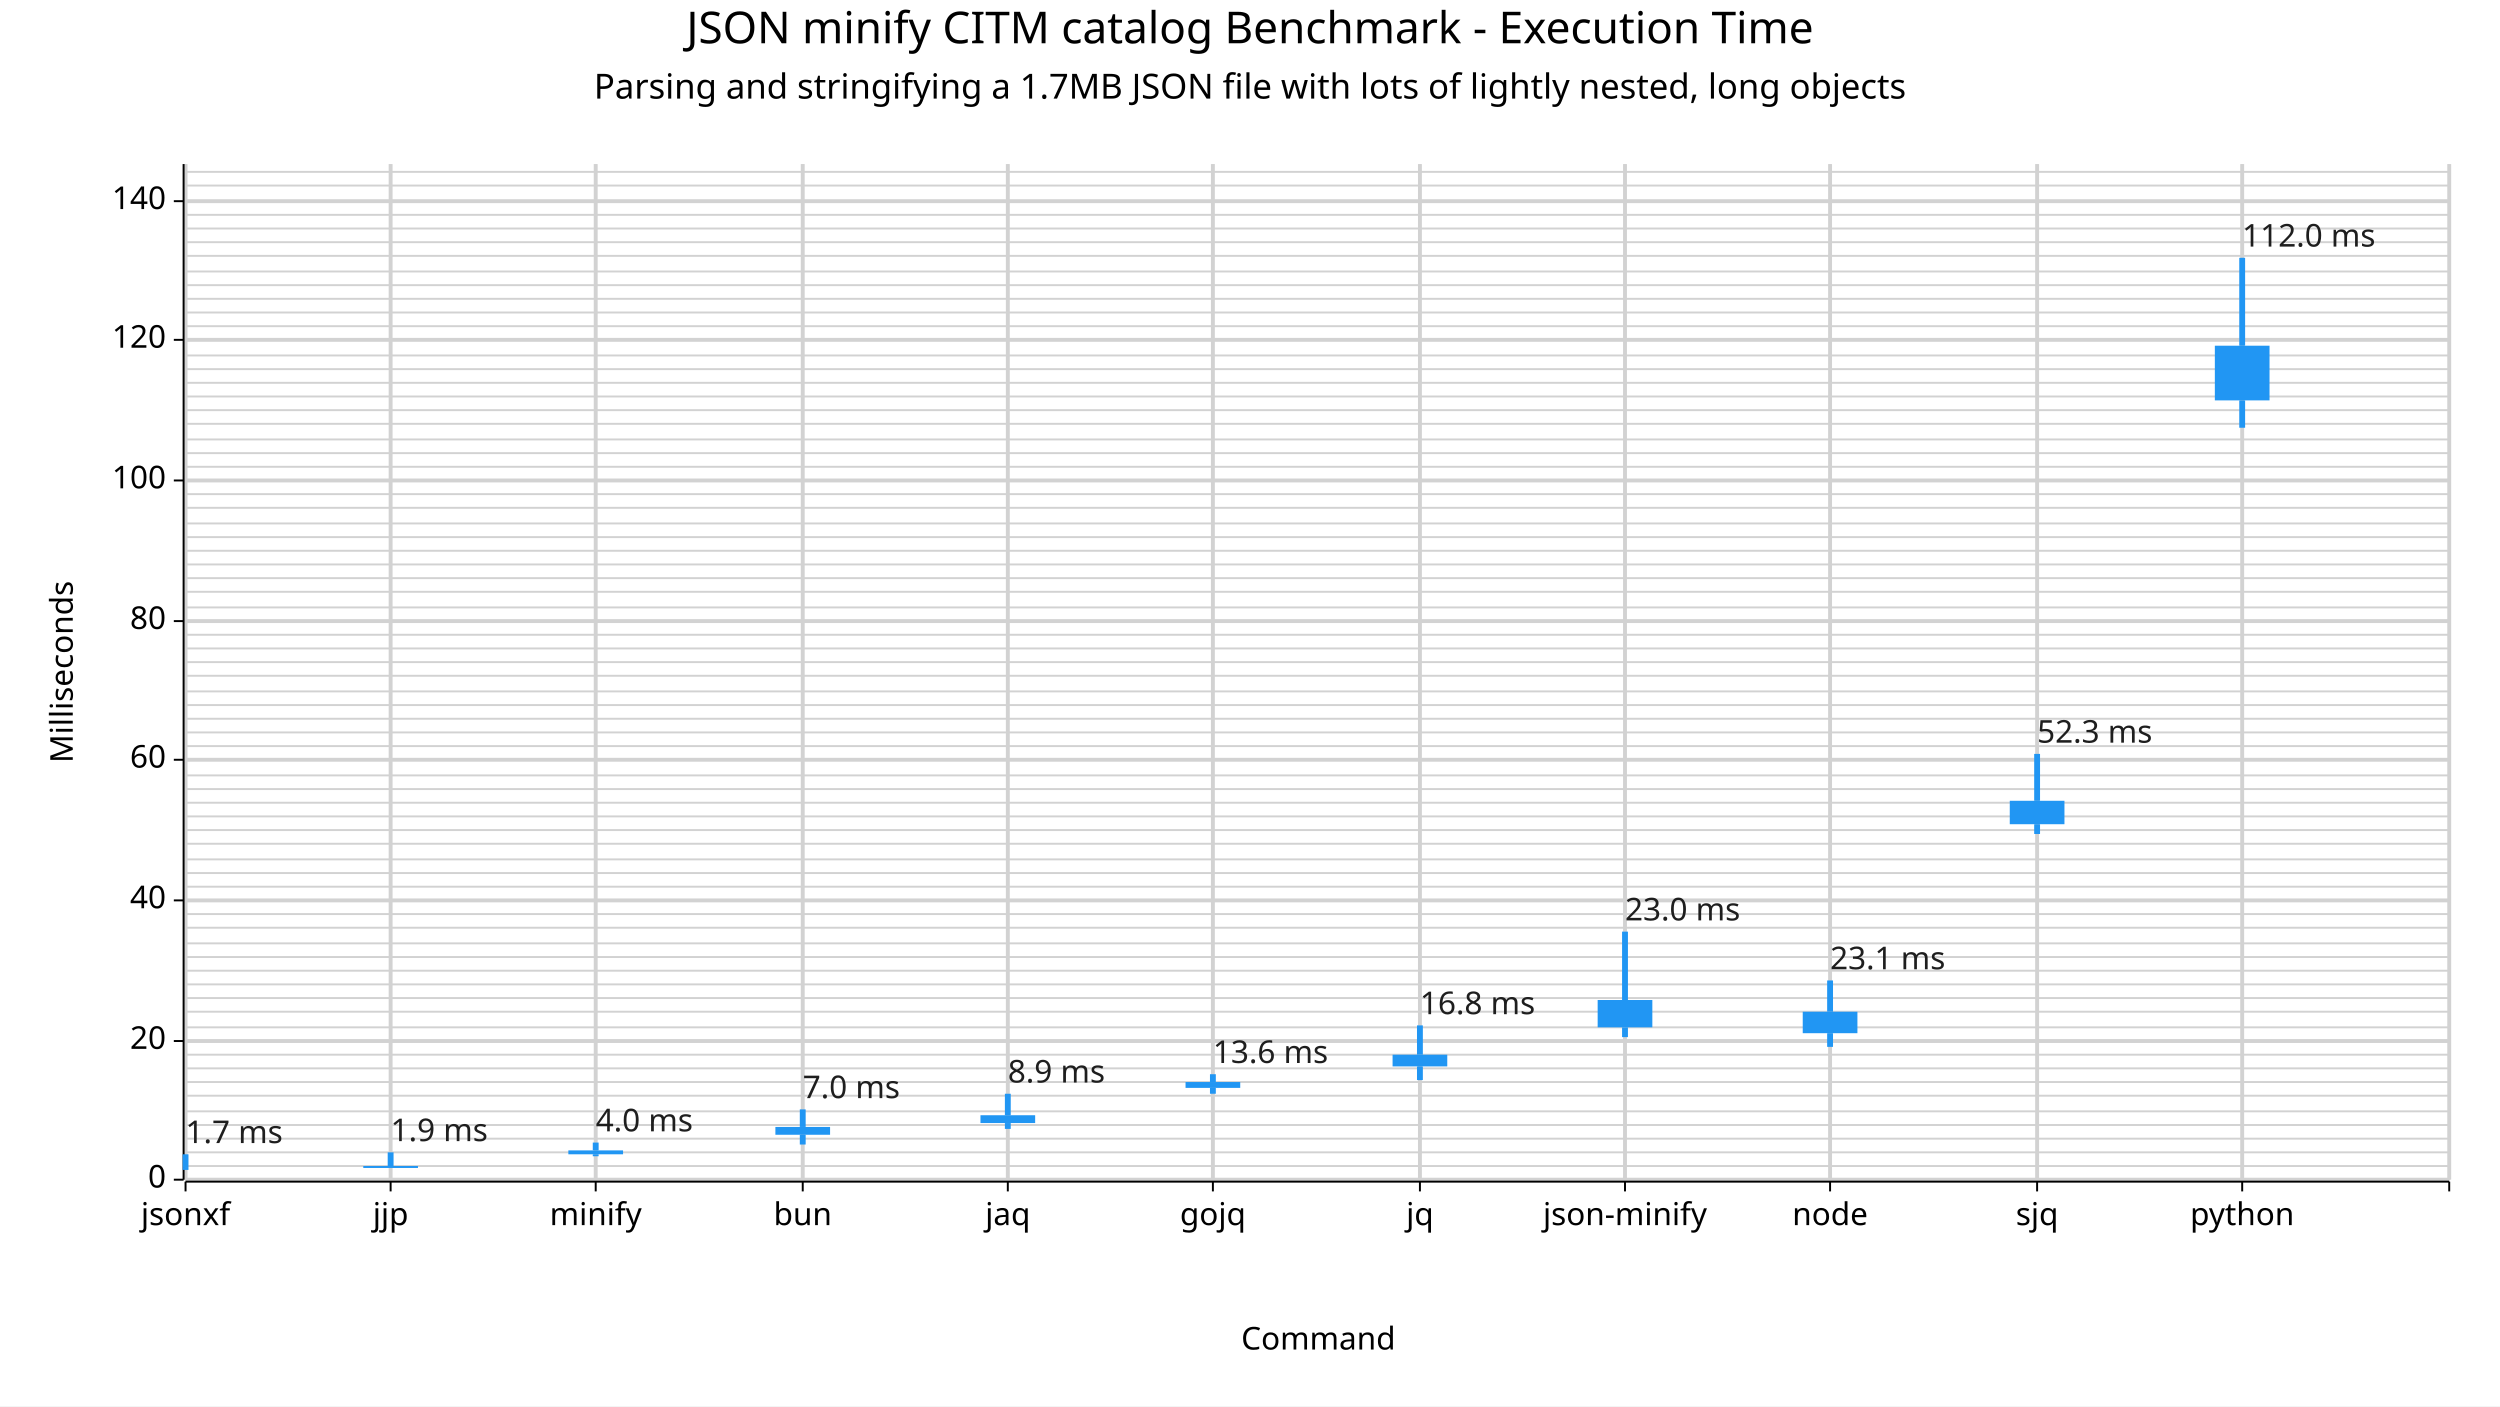
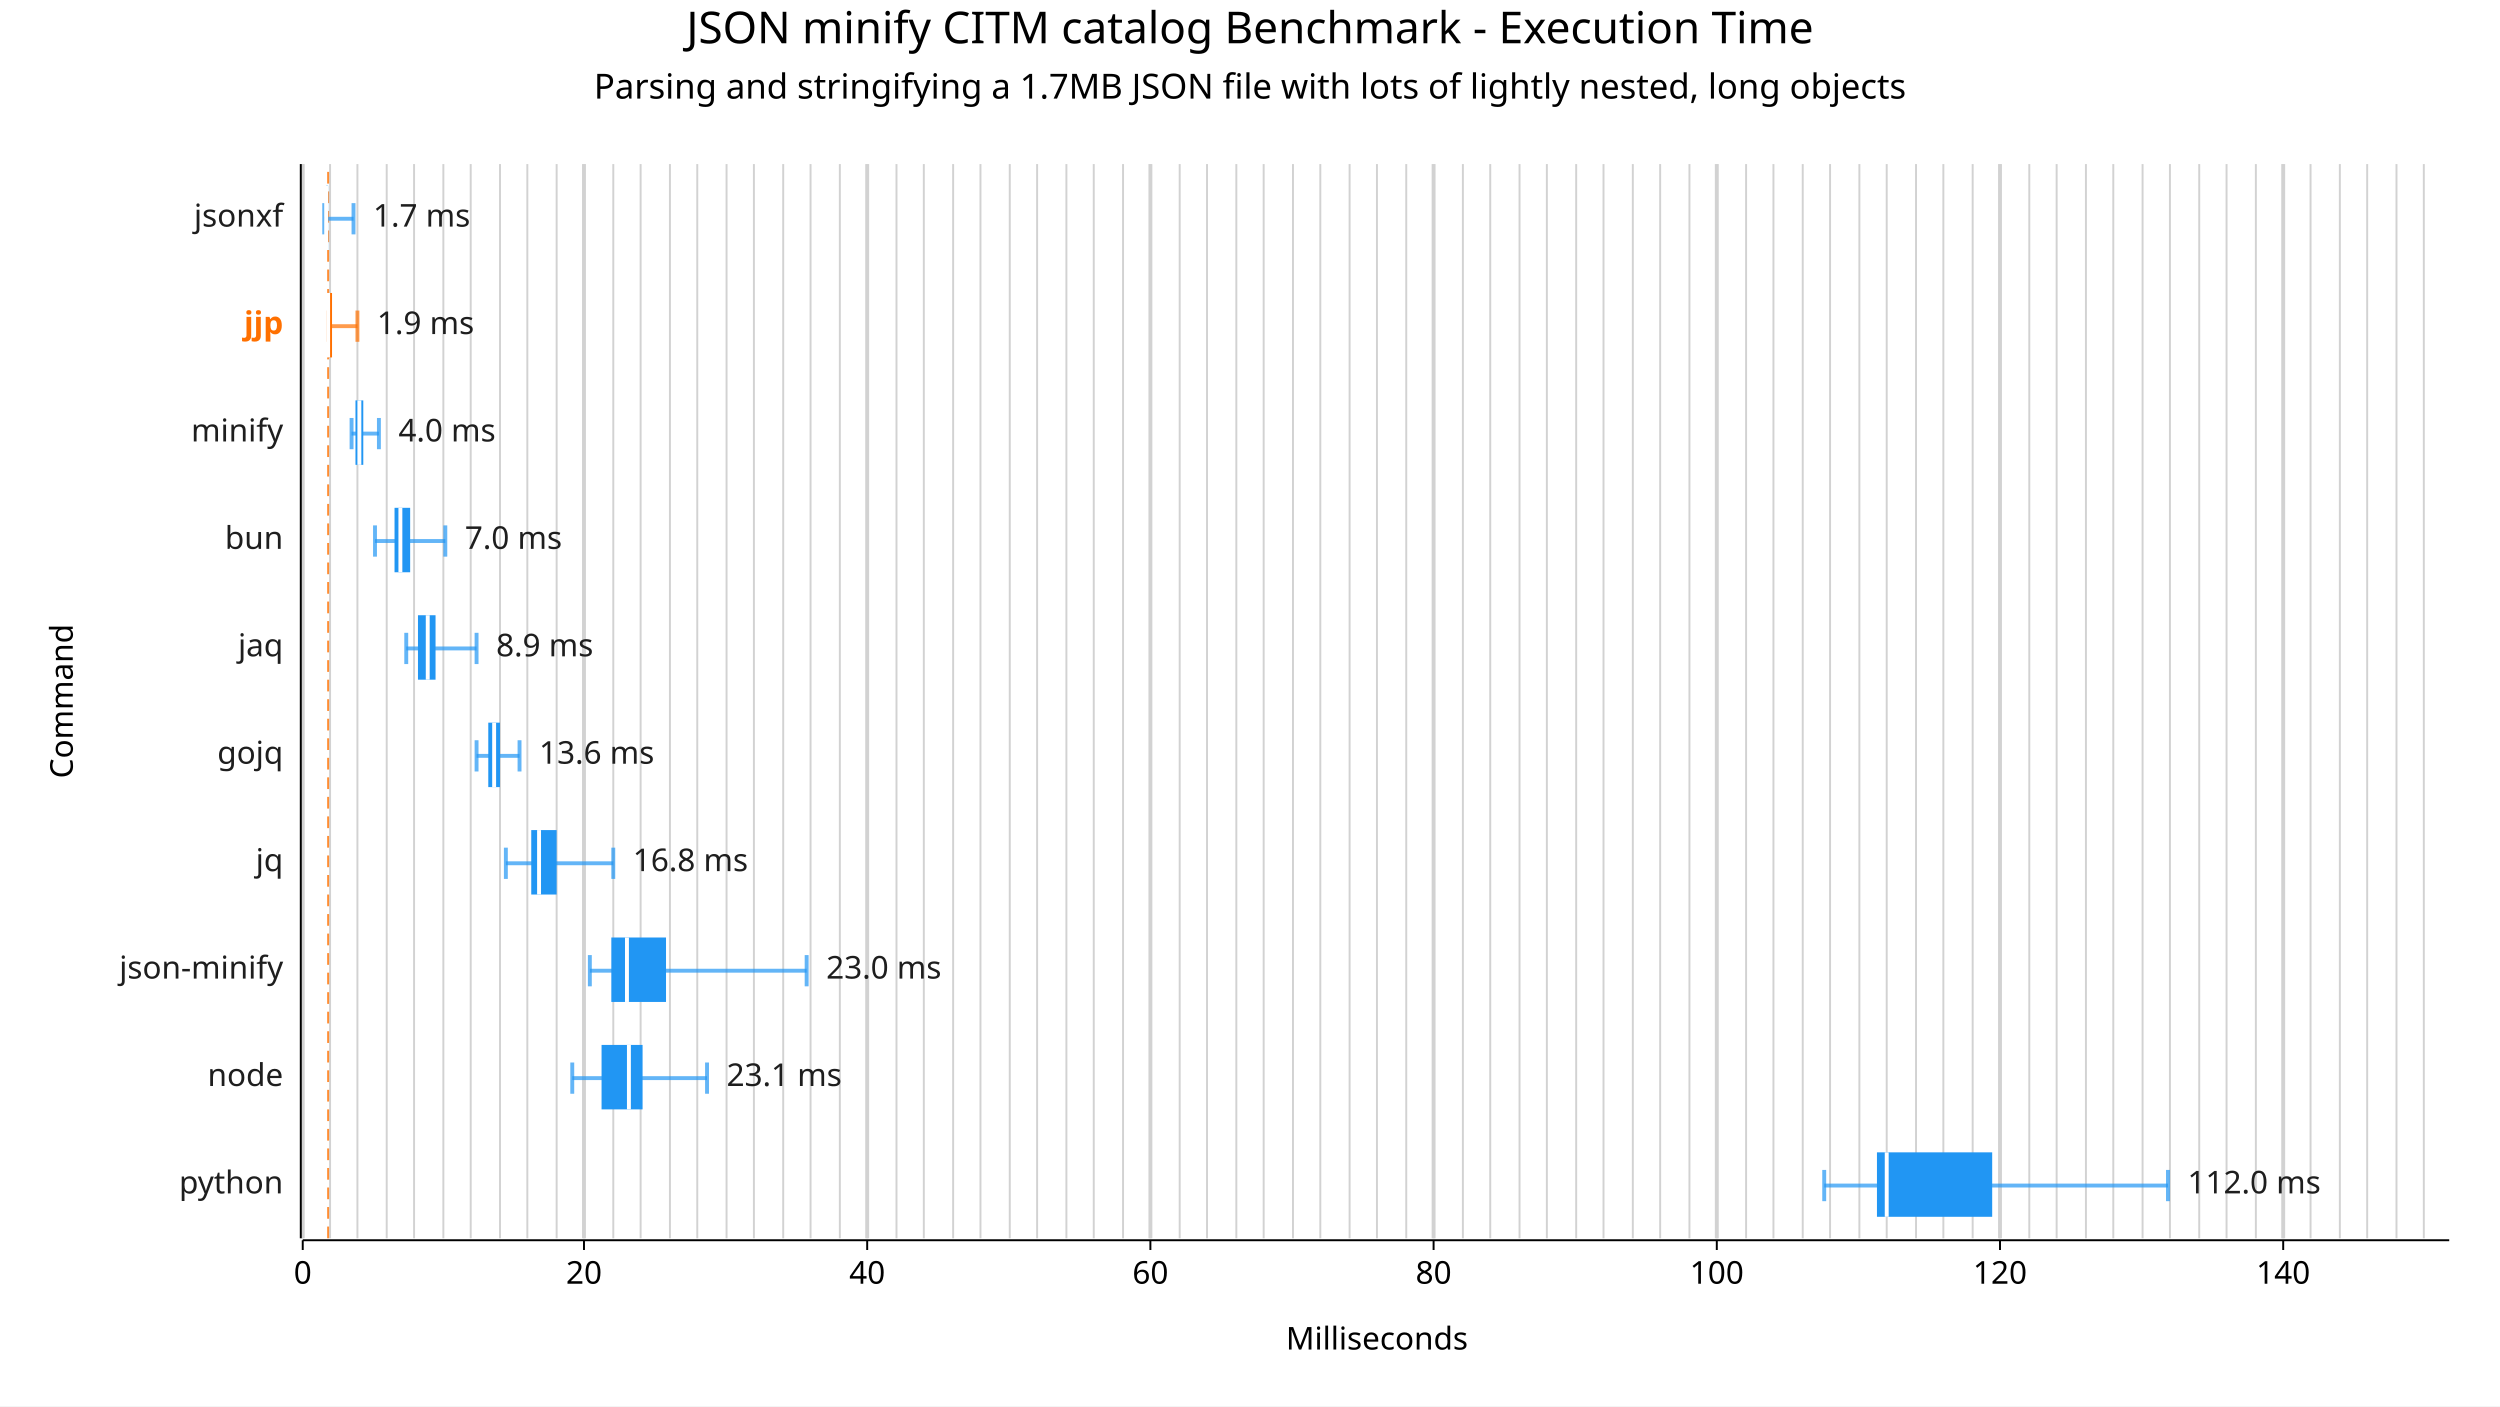
<svg xmlns="http://www.w3.org/2000/svg" width="1280" height="720" viewBox="0 0 1280 720">
  <rect x="0" y="0" width="1280" height="720" opacity="1" fill="#FFFFFF" stroke="none" />
  <text x="640" y="5" dy="0.76em" text-anchor="middle" font-family="sans-serif" font-size="22.581" opacity="1" fill="#000000">
JSON minify CITM catalog Benchmark - Execution Time
</text>
  <text x="640" y="37" dy="0.76em" text-anchor="middle" font-family="sans-serif" font-size="17.742" opacity="1" fill="#000000">
Parsing and stringifying a 1.7MB JSON file with lots of lightly nested, long objects
</text>
-   <line opacity="1" stroke="#D2D2D2" stroke-width="1" x1="95" y1="604" x2="95" y2="84" />
-   <line opacity="1" stroke="#D2D2D2" stroke-width="1" x1="200" y1="604" x2="200" y2="84" />
-   <line opacity="1" stroke="#D2D2D2" stroke-width="1" x1="305" y1="604" x2="305" y2="84" />
-   <line opacity="1" stroke="#D2D2D2" stroke-width="1" x1="411" y1="604" x2="411" y2="84" />
-   <line opacity="1" stroke="#D2D2D2" stroke-width="1" x1="516" y1="604" x2="516" y2="84" />
-   <line opacity="1" stroke="#D2D2D2" stroke-width="1" x1="621" y1="604" x2="621" y2="84" />
-   <line opacity="1" stroke="#D2D2D2" stroke-width="1" x1="727" y1="604" x2="727" y2="84" />
-   <line opacity="1" stroke="#D2D2D2" stroke-width="1" x1="832" y1="604" x2="832" y2="84" />
-   <line opacity="1" stroke="#D2D2D2" stroke-width="1" x1="937" y1="604" x2="937" y2="84" />
-   <line opacity="1" stroke="#D2D2D2" stroke-width="1" x1="1043" y1="604" x2="1043" y2="84" />
-   <line opacity="1" stroke="#D2D2D2" stroke-width="1" x1="1148" y1="604" x2="1148" y2="84" />
-   <line opacity="1" stroke="#D2D2D2" stroke-width="1" x1="1254" y1="604" x2="1254" y2="84" />
-   <line opacity="1" stroke="#D2D2D2" stroke-width="1" x1="95" y1="604" x2="1254" y2="604" />
-   <line opacity="1" stroke="#D2D2D2" stroke-width="1" x1="95" y1="597" x2="1254" y2="597" />
-   <line opacity="1" stroke="#D2D2D2" stroke-width="1" x1="95" y1="590" x2="1254" y2="590" />
-   <line opacity="1" stroke="#D2D2D2" stroke-width="1" x1="95" y1="583" x2="1254" y2="583" />
-   <line opacity="1" stroke="#D2D2D2" stroke-width="1" x1="95" y1="576" x2="1254" y2="576" />
-   <line opacity="1" stroke="#D2D2D2" stroke-width="1" x1="95" y1="569" x2="1254" y2="569" />
-   <line opacity="1" stroke="#D2D2D2" stroke-width="1" x1="95" y1="561" x2="1254" y2="561" />
-   <line opacity="1" stroke="#D2D2D2" stroke-width="1" x1="95" y1="554" x2="1254" y2="554" />
-   <line opacity="1" stroke="#D2D2D2" stroke-width="1" x1="95" y1="547" x2="1254" y2="547" />
-   <line opacity="1" stroke="#D2D2D2" stroke-width="1" x1="95" y1="540" x2="1254" y2="540" />
-   <line opacity="1" stroke="#D2D2D2" stroke-width="1" x1="95" y1="533" x2="1254" y2="533" />
-   <line opacity="1" stroke="#D2D2D2" stroke-width="1" x1="95" y1="526" x2="1254" y2="526" />
-   <line opacity="1" stroke="#D2D2D2" stroke-width="1" x1="95" y1="518" x2="1254" y2="518" />
-   <line opacity="1" stroke="#D2D2D2" stroke-width="1" x1="95" y1="511" x2="1254" y2="511" />
-   <line opacity="1" stroke="#D2D2D2" stroke-width="1" x1="95" y1="504" x2="1254" y2="504" />
-   <line opacity="1" stroke="#D2D2D2" stroke-width="1" x1="95" y1="497" x2="1254" y2="497" />
-   <line opacity="1" stroke="#D2D2D2" stroke-width="1" x1="95" y1="490" x2="1254" y2="490" />
-   <line opacity="1" stroke="#D2D2D2" stroke-width="1" x1="95" y1="483" x2="1254" y2="483" />
-   <line opacity="1" stroke="#D2D2D2" stroke-width="1" x1="95" y1="475" x2="1254" y2="475" />
-   <line opacity="1" stroke="#D2D2D2" stroke-width="1" x1="95" y1="468" x2="1254" y2="468" />
-   <line opacity="1" stroke="#D2D2D2" stroke-width="1" x1="95" y1="461" x2="1254" y2="461" />
-   <line opacity="1" stroke="#D2D2D2" stroke-width="1" x1="95" y1="454" x2="1254" y2="454" />
-   <line opacity="1" stroke="#D2D2D2" stroke-width="1" x1="95" y1="447" x2="1254" y2="447" />
-   <line opacity="1" stroke="#D2D2D2" stroke-width="1" x1="95" y1="440" x2="1254" y2="440" />
-   <line opacity="1" stroke="#D2D2D2" stroke-width="1" x1="95" y1="432" x2="1254" y2="432" />
-   <line opacity="1" stroke="#D2D2D2" stroke-width="1" x1="95" y1="425" x2="1254" y2="425" />
-   <line opacity="1" stroke="#D2D2D2" stroke-width="1" x1="95" y1="418" x2="1254" y2="418" />
-   <line opacity="1" stroke="#D2D2D2" stroke-width="1" x1="95" y1="411" x2="1254" y2="411" />
-   <line opacity="1" stroke="#D2D2D2" stroke-width="1" x1="95" y1="404" x2="1254" y2="404" />
-   <line opacity="1" stroke="#D2D2D2" stroke-width="1" x1="95" y1="397" x2="1254" y2="397" />
-   <line opacity="1" stroke="#D2D2D2" stroke-width="1" x1="95" y1="389" x2="1254" y2="389" />
-   <line opacity="1" stroke="#D2D2D2" stroke-width="1" x1="95" y1="382" x2="1254" y2="382" />
-   <line opacity="1" stroke="#D2D2D2" stroke-width="1" x1="95" y1="375" x2="1254" y2="375" />
-   <line opacity="1" stroke="#D2D2D2" stroke-width="1" x1="95" y1="368" x2="1254" y2="368" />
-   <line opacity="1" stroke="#D2D2D2" stroke-width="1" x1="95" y1="361" x2="1254" y2="361" />
-   <line opacity="1" stroke="#D2D2D2" stroke-width="1" x1="95" y1="354" x2="1254" y2="354" />
-   <line opacity="1" stroke="#D2D2D2" stroke-width="1" x1="95" y1="346" x2="1254" y2="346" />
-   <line opacity="1" stroke="#D2D2D2" stroke-width="1" x1="95" y1="339" x2="1254" y2="339" />
-   <line opacity="1" stroke="#D2D2D2" stroke-width="1" x1="95" y1="332" x2="1254" y2="332" />
-   <line opacity="1" stroke="#D2D2D2" stroke-width="1" x1="95" y1="325" x2="1254" y2="325" />
-   <line opacity="1" stroke="#D2D2D2" stroke-width="1" x1="95" y1="318" x2="1254" y2="318" />
-   <line opacity="1" stroke="#D2D2D2" stroke-width="1" x1="95" y1="311" x2="1254" y2="311" />
-   <line opacity="1" stroke="#D2D2D2" stroke-width="1" x1="95" y1="303" x2="1254" y2="303" />
-   <line opacity="1" stroke="#D2D2D2" stroke-width="1" x1="95" y1="296" x2="1254" y2="296" />
-   <line opacity="1" stroke="#D2D2D2" stroke-width="1" x1="95" y1="289" x2="1254" y2="289" />
-   <line opacity="1" stroke="#D2D2D2" stroke-width="1" x1="95" y1="282" x2="1254" y2="282" />
-   <line opacity="1" stroke="#D2D2D2" stroke-width="1" x1="95" y1="275" x2="1254" y2="275" />
-   <line opacity="1" stroke="#D2D2D2" stroke-width="1" x1="95" y1="268" x2="1254" y2="268" />
-   <line opacity="1" stroke="#D2D2D2" stroke-width="1" x1="95" y1="260" x2="1254" y2="260" />
-   <line opacity="1" stroke="#D2D2D2" stroke-width="1" x1="95" y1="253" x2="1254" y2="253" />
-   <line opacity="1" stroke="#D2D2D2" stroke-width="1" x1="95" y1="246" x2="1254" y2="246" />
-   <line opacity="1" stroke="#D2D2D2" stroke-width="1" x1="95" y1="239" x2="1254" y2="239" />
-   <line opacity="1" stroke="#D2D2D2" stroke-width="1" x1="95" y1="232" x2="1254" y2="232" />
-   <line opacity="1" stroke="#D2D2D2" stroke-width="1" x1="95" y1="225" x2="1254" y2="225" />
-   <line opacity="1" stroke="#D2D2D2" stroke-width="1" x1="95" y1="217" x2="1254" y2="217" />
-   <line opacity="1" stroke="#D2D2D2" stroke-width="1" x1="95" y1="210" x2="1254" y2="210" />
-   <line opacity="1" stroke="#D2D2D2" stroke-width="1" x1="95" y1="203" x2="1254" y2="203" />
-   <line opacity="1" stroke="#D2D2D2" stroke-width="1" x1="95" y1="196" x2="1254" y2="196" />
-   <line opacity="1" stroke="#D2D2D2" stroke-width="1" x1="95" y1="189" x2="1254" y2="189" />
-   <line opacity="1" stroke="#D2D2D2" stroke-width="1" x1="95" y1="182" x2="1254" y2="182" />
-   <line opacity="1" stroke="#D2D2D2" stroke-width="1" x1="95" y1="174" x2="1254" y2="174" />
-   <line opacity="1" stroke="#D2D2D2" stroke-width="1" x1="95" y1="167" x2="1254" y2="167" />
-   <line opacity="1" stroke="#D2D2D2" stroke-width="1" x1="95" y1="160" x2="1254" y2="160" />
-   <line opacity="1" stroke="#D2D2D2" stroke-width="1" x1="95" y1="153" x2="1254" y2="153" />
-   <line opacity="1" stroke="#D2D2D2" stroke-width="1" x1="95" y1="146" x2="1254" y2="146" />
-   <line opacity="1" stroke="#D2D2D2" stroke-width="1" x1="95" y1="139" x2="1254" y2="139" />
-   <line opacity="1" stroke="#D2D2D2" stroke-width="1" x1="95" y1="131" x2="1254" y2="131" />
-   <line opacity="1" stroke="#D2D2D2" stroke-width="1" x1="95" y1="124" x2="1254" y2="124" />
-   <line opacity="1" stroke="#D2D2D2" stroke-width="1" x1="95" y1="117" x2="1254" y2="117" />
-   <line opacity="1" stroke="#D2D2D2" stroke-width="1" x1="95" y1="110" x2="1254" y2="110" />
-   <line opacity="1" stroke="#D2D2D2" stroke-width="1" x1="95" y1="103" x2="1254" y2="103" />
-   <line opacity="1" stroke="#D2D2D2" stroke-width="1" x1="95" y1="95" x2="1254" y2="95" />
-   <line opacity="1" stroke="#D2D2D2" stroke-width="1" x1="95" y1="88" x2="1254" y2="88" />
-   <text x="25" y="344" dy="0.76em" text-anchor="middle" font-family="sans-serif" font-size="16.129" opacity="1" fill="#000000" transform="rotate(270, 25, 344)">
+   <line opacity="1" stroke="#D2D2D2" stroke-width="1" x1="155" y1="634" x2="155" y2="84" />
+   <line opacity="1" stroke="#D2D2D2" stroke-width="1" x1="169" y1="634" x2="169" y2="84" />
+   <line opacity="1" stroke="#D2D2D2" stroke-width="1" x1="183" y1="634" x2="183" y2="84" />
+   <line opacity="1" stroke="#D2D2D2" stroke-width="1" x1="198" y1="634" x2="198" y2="84" />
+   <line opacity="1" stroke="#D2D2D2" stroke-width="1" x1="212" y1="634" x2="212" y2="84" />
+   <line opacity="1" stroke="#D2D2D2" stroke-width="1" x1="227" y1="634" x2="227" y2="84" />
+   <line opacity="1" stroke="#D2D2D2" stroke-width="1" x1="241" y1="634" x2="241" y2="84" />
+   <line opacity="1" stroke="#D2D2D2" stroke-width="1" x1="256" y1="634" x2="256" y2="84" />
+   <line opacity="1" stroke="#D2D2D2" stroke-width="1" x1="270" y1="634" x2="270" y2="84" />
+   <line opacity="1" stroke="#D2D2D2" stroke-width="1" x1="285" y1="634" x2="285" y2="84" />
+   <line opacity="1" stroke="#D2D2D2" stroke-width="1" x1="299" y1="634" x2="299" y2="84" />
+   <line opacity="1" stroke="#D2D2D2" stroke-width="1" x1="314" y1="634" x2="314" y2="84" />
+   <line opacity="1" stroke="#D2D2D2" stroke-width="1" x1="328" y1="634" x2="328" y2="84" />
+   <line opacity="1" stroke="#D2D2D2" stroke-width="1" x1="343" y1="634" x2="343" y2="84" />
+   <line opacity="1" stroke="#D2D2D2" stroke-width="1" x1="357" y1="634" x2="357" y2="84" />
+   <line opacity="1" stroke="#D2D2D2" stroke-width="1" x1="372" y1="634" x2="372" y2="84" />
+   <line opacity="1" stroke="#D2D2D2" stroke-width="1" x1="386" y1="634" x2="386" y2="84" />
+   <line opacity="1" stroke="#D2D2D2" stroke-width="1" x1="401" y1="634" x2="401" y2="84" />
+   <line opacity="1" stroke="#D2D2D2" stroke-width="1" x1="415" y1="634" x2="415" y2="84" />
+   <line opacity="1" stroke="#D2D2D2" stroke-width="1" x1="430" y1="634" x2="430" y2="84" />
+   <line opacity="1" stroke="#D2D2D2" stroke-width="1" x1="444" y1="634" x2="444" y2="84" />
+   <line opacity="1" stroke="#D2D2D2" stroke-width="1" x1="459" y1="634" x2="459" y2="84" />
+   <line opacity="1" stroke="#D2D2D2" stroke-width="1" x1="473" y1="634" x2="473" y2="84" />
+   <line opacity="1" stroke="#D2D2D2" stroke-width="1" x1="488" y1="634" x2="488" y2="84" />
+   <line opacity="1" stroke="#D2D2D2" stroke-width="1" x1="502" y1="634" x2="502" y2="84" />
+   <line opacity="1" stroke="#D2D2D2" stroke-width="1" x1="517" y1="634" x2="517" y2="84" />
+   <line opacity="1" stroke="#D2D2D2" stroke-width="1" x1="531" y1="634" x2="531" y2="84" />
+   <line opacity="1" stroke="#D2D2D2" stroke-width="1" x1="546" y1="634" x2="546" y2="84" />
+   <line opacity="1" stroke="#D2D2D2" stroke-width="1" x1="560" y1="634" x2="560" y2="84" />
+   <line opacity="1" stroke="#D2D2D2" stroke-width="1" x1="575" y1="634" x2="575" y2="84" />
+   <line opacity="1" stroke="#D2D2D2" stroke-width="1" x1="589" y1="634" x2="589" y2="84" />
+   <line opacity="1" stroke="#D2D2D2" stroke-width="1" x1="604" y1="634" x2="604" y2="84" />
+   <line opacity="1" stroke="#D2D2D2" stroke-width="1" x1="618" y1="634" x2="618" y2="84" />
+   <line opacity="1" stroke="#D2D2D2" stroke-width="1" x1="633" y1="634" x2="633" y2="84" />
+   <line opacity="1" stroke="#D2D2D2" stroke-width="1" x1="647" y1="634" x2="647" y2="84" />
+   <line opacity="1" stroke="#D2D2D2" stroke-width="1" x1="662" y1="634" x2="662" y2="84" />
+   <line opacity="1" stroke="#D2D2D2" stroke-width="1" x1="676" y1="634" x2="676" y2="84" />
+   <line opacity="1" stroke="#D2D2D2" stroke-width="1" x1="691" y1="634" x2="691" y2="84" />
+   <line opacity="1" stroke="#D2D2D2" stroke-width="1" x1="705" y1="634" x2="705" y2="84" />
+   <line opacity="1" stroke="#D2D2D2" stroke-width="1" x1="720" y1="634" x2="720" y2="84" />
+   <line opacity="1" stroke="#D2D2D2" stroke-width="1" x1="734" y1="634" x2="734" y2="84" />
+   <line opacity="1" stroke="#D2D2D2" stroke-width="1" x1="749" y1="634" x2="749" y2="84" />
+   <line opacity="1" stroke="#D2D2D2" stroke-width="1" x1="763" y1="634" x2="763" y2="84" />
+   <line opacity="1" stroke="#D2D2D2" stroke-width="1" x1="778" y1="634" x2="778" y2="84" />
+   <line opacity="1" stroke="#D2D2D2" stroke-width="1" x1="792" y1="634" x2="792" y2="84" />
+   <line opacity="1" stroke="#D2D2D2" stroke-width="1" x1="807" y1="634" x2="807" y2="84" />
+   <line opacity="1" stroke="#D2D2D2" stroke-width="1" x1="821" y1="634" x2="821" y2="84" />
+   <line opacity="1" stroke="#D2D2D2" stroke-width="1" x1="836" y1="634" x2="836" y2="84" />
+   <line opacity="1" stroke="#D2D2D2" stroke-width="1" x1="850" y1="634" x2="850" y2="84" />
+   <line opacity="1" stroke="#D2D2D2" stroke-width="1" x1="865" y1="634" x2="865" y2="84" />
+   <line opacity="1" stroke="#D2D2D2" stroke-width="1" x1="879" y1="634" x2="879" y2="84" />
+   <line opacity="1" stroke="#D2D2D2" stroke-width="1" x1="894" y1="634" x2="894" y2="84" />
+   <line opacity="1" stroke="#D2D2D2" stroke-width="1" x1="908" y1="634" x2="908" y2="84" />
+   <line opacity="1" stroke="#D2D2D2" stroke-width="1" x1="923" y1="634" x2="923" y2="84" />
+   <line opacity="1" stroke="#D2D2D2" stroke-width="1" x1="937" y1="634" x2="937" y2="84" />
+   <line opacity="1" stroke="#D2D2D2" stroke-width="1" x1="952" y1="634" x2="952" y2="84" />
+   <line opacity="1" stroke="#D2D2D2" stroke-width="1" x1="966" y1="634" x2="966" y2="84" />
+   <line opacity="1" stroke="#D2D2D2" stroke-width="1" x1="981" y1="634" x2="981" y2="84" />
+   <line opacity="1" stroke="#D2D2D2" stroke-width="1" x1="995" y1="634" x2="995" y2="84" />
+   <line opacity="1" stroke="#D2D2D2" stroke-width="1" x1="1010" y1="634" x2="1010" y2="84" />
+   <line opacity="1" stroke="#D2D2D2" stroke-width="1" x1="1024" y1="634" x2="1024" y2="84" />
+   <line opacity="1" stroke="#D2D2D2" stroke-width="1" x1="1039" y1="634" x2="1039" y2="84" />
+   <line opacity="1" stroke="#D2D2D2" stroke-width="1" x1="1053" y1="634" x2="1053" y2="84" />
+   <line opacity="1" stroke="#D2D2D2" stroke-width="1" x1="1068" y1="634" x2="1068" y2="84" />
+   <line opacity="1" stroke="#D2D2D2" stroke-width="1" x1="1082" y1="634" x2="1082" y2="84" />
+   <line opacity="1" stroke="#D2D2D2" stroke-width="1" x1="1097" y1="634" x2="1097" y2="84" />
+   <line opacity="1" stroke="#D2D2D2" stroke-width="1" x1="1111" y1="634" x2="1111" y2="84" />
+   <line opacity="1" stroke="#D2D2D2" stroke-width="1" x1="1126" y1="634" x2="1126" y2="84" />
+   <line opacity="1" stroke="#D2D2D2" stroke-width="1" x1="1140" y1="634" x2="1140" y2="84" />
+   <line opacity="1" stroke="#D2D2D2" stroke-width="1" x1="1155" y1="634" x2="1155" y2="84" />
+   <line opacity="1" stroke="#D2D2D2" stroke-width="1" x1="1169" y1="634" x2="1169" y2="84" />
+   <line opacity="1" stroke="#D2D2D2" stroke-width="1" x1="1183" y1="634" x2="1183" y2="84" />
+   <line opacity="1" stroke="#D2D2D2" stroke-width="1" x1="1198" y1="634" x2="1198" y2="84" />
+   <line opacity="1" stroke="#D2D2D2" stroke-width="1" x1="1212" y1="634" x2="1212" y2="84" />
+   <line opacity="1" stroke="#D2D2D2" stroke-width="1" x1="1227" y1="634" x2="1227" y2="84" />
+   <line opacity="1" stroke="#D2D2D2" stroke-width="1" x1="1241" y1="634" x2="1241" y2="84" />
+   <text x="25" y="359" dy="0.76em" text-anchor="middle" font-family="sans-serif" font-size="16.129" opacity="1" fill="#000000" transform="rotate(270, 25, 359)">
+ Command
+ </text>
+   <text x="705" y="695" dy="-0.5ex" text-anchor="middle" font-family="sans-serif" font-size="16.129" opacity="1" fill="#000000">
Milliseconds
</text>
-   <text x="675" y="695" dy="-0.5ex" text-anchor="middle" font-family="sans-serif" font-size="16.129" opacity="1" fill="#000000">
- Command
- </text>
-   <line opacity="1" stroke="#D2D2D2" stroke-width="2" x1="95" y1="604" x2="95" y2="84" />
-   <line opacity="1" stroke="#D2D2D2" stroke-width="2" x1="200" y1="604" x2="200" y2="84" />
-   <line opacity="1" stroke="#D2D2D2" stroke-width="2" x1="305" y1="604" x2="305" y2="84" />
-   <line opacity="1" stroke="#D2D2D2" stroke-width="2" x1="411" y1="604" x2="411" y2="84" />
-   <line opacity="1" stroke="#D2D2D2" stroke-width="2" x1="516" y1="604" x2="516" y2="84" />
-   <line opacity="1" stroke="#D2D2D2" stroke-width="2" x1="621" y1="604" x2="621" y2="84" />
-   <line opacity="1" stroke="#D2D2D2" stroke-width="2" x1="727" y1="604" x2="727" y2="84" />
-   <line opacity="1" stroke="#D2D2D2" stroke-width="2" x1="832" y1="604" x2="832" y2="84" />
-   <line opacity="1" stroke="#D2D2D2" stroke-width="2" x1="937" y1="604" x2="937" y2="84" />
-   <line opacity="1" stroke="#D2D2D2" stroke-width="2" x1="1043" y1="604" x2="1043" y2="84" />
-   <line opacity="1" stroke="#D2D2D2" stroke-width="2" x1="1148" y1="604" x2="1148" y2="84" />
-   <line opacity="1" stroke="#D2D2D2" stroke-width="2" x1="1254" y1="604" x2="1254" y2="84" />
-   <line opacity="1" stroke="#D2D2D2" stroke-width="2" x1="95" y1="604" x2="1254" y2="604" />
-   <line opacity="1" stroke="#D2D2D2" stroke-width="2" x1="95" y1="533" x2="1254" y2="533" />
-   <line opacity="1" stroke="#D2D2D2" stroke-width="2" x1="95" y1="461" x2="1254" y2="461" />
-   <line opacity="1" stroke="#D2D2D2" stroke-width="2" x1="95" y1="389" x2="1254" y2="389" />
-   <line opacity="1" stroke="#D2D2D2" stroke-width="2" x1="95" y1="318" x2="1254" y2="318" />
-   <line opacity="1" stroke="#D2D2D2" stroke-width="2" x1="95" y1="246" x2="1254" y2="246" />
-   <line opacity="1" stroke="#D2D2D2" stroke-width="2" x1="95" y1="174" x2="1254" y2="174" />
-   <line opacity="1" stroke="#D2D2D2" stroke-width="2" x1="95" y1="103" x2="1254" y2="103" />
-   <polyline fill="none" opacity="1" stroke="#000000" stroke-width="1" points="94,84 94,604 " />
-   <text x="85" y="604" dy="0.5ex" text-anchor="end" font-family="sans-serif" font-size="16.129" opacity="1" fill="#000000">
+   <line opacity="1" stroke="#D2D2D2" stroke-width="2" x1="155" y1="634" x2="155" y2="84" />
+   <line opacity="1" stroke="#D2D2D2" stroke-width="2" x1="299" y1="634" x2="299" y2="84" />
+   <line opacity="1" stroke="#D2D2D2" stroke-width="2" x1="444" y1="634" x2="444" y2="84" />
+   <line opacity="1" stroke="#D2D2D2" stroke-width="2" x1="589" y1="634" x2="589" y2="84" />
+   <line opacity="1" stroke="#D2D2D2" stroke-width="2" x1="734" y1="634" x2="734" y2="84" />
+   <line opacity="1" stroke="#D2D2D2" stroke-width="2" x1="879" y1="634" x2="879" y2="84" />
+   <line opacity="1" stroke="#D2D2D2" stroke-width="2" x1="1024" y1="634" x2="1024" y2="84" />
+   <line opacity="1" stroke="#D2D2D2" stroke-width="2" x1="1169" y1="634" x2="1169" y2="84" />
+   <polyline fill="none" opacity="1" stroke="#000000" stroke-width="1" points="154,84 154,634 " />
+   <polyline fill="none" opacity="1" stroke="#000000" stroke-width="1" points="155,635 1254,635 " />
+   <text x="155" y="645" dy="0.76em" text-anchor="middle" font-family="sans-serif" font-size="16.129" opacity="1" fill="#000000">
0
</text>
-   <polyline fill="none" opacity="1" stroke="#000000" stroke-width="1" points="89,604 94,604 " />
-   <text x="85" y="533" dy="0.5ex" text-anchor="end" font-family="sans-serif" font-size="16.129" opacity="1" fill="#000000">
+   <polyline fill="none" opacity="1" stroke="#000000" stroke-width="1" points="155,635 155,640 " />
+   <text x="299" y="645" dy="0.76em" text-anchor="middle" font-family="sans-serif" font-size="16.129" opacity="1" fill="#000000">
20
</text>
-   <polyline fill="none" opacity="1" stroke="#000000" stroke-width="1" points="89,533 94,533 " />
-   <text x="85" y="461" dy="0.5ex" text-anchor="end" font-family="sans-serif" font-size="16.129" opacity="1" fill="#000000">
+   <polyline fill="none" opacity="1" stroke="#000000" stroke-width="1" points="299,635 299,640 " />
+   <text x="444" y="645" dy="0.76em" text-anchor="middle" font-family="sans-serif" font-size="16.129" opacity="1" fill="#000000">
40
</text>
-   <polyline fill="none" opacity="1" stroke="#000000" stroke-width="1" points="89,461 94,461 " />
-   <text x="85" y="389" dy="0.5ex" text-anchor="end" font-family="sans-serif" font-size="16.129" opacity="1" fill="#000000">
+   <polyline fill="none" opacity="1" stroke="#000000" stroke-width="1" points="444,635 444,640 " />
+   <text x="589" y="645" dy="0.76em" text-anchor="middle" font-family="sans-serif" font-size="16.129" opacity="1" fill="#000000">
60
</text>
-   <polyline fill="none" opacity="1" stroke="#000000" stroke-width="1" points="89,389 94,389 " />
-   <text x="85" y="318" dy="0.5ex" text-anchor="end" font-family="sans-serif" font-size="16.129" opacity="1" fill="#000000">
+   <polyline fill="none" opacity="1" stroke="#000000" stroke-width="1" points="589,635 589,640 " />
+   <text x="734" y="645" dy="0.76em" text-anchor="middle" font-family="sans-serif" font-size="16.129" opacity="1" fill="#000000">
80
</text>
-   <polyline fill="none" opacity="1" stroke="#000000" stroke-width="1" points="89,318 94,318 " />
-   <text x="85" y="246" dy="0.5ex" text-anchor="end" font-family="sans-serif" font-size="16.129" opacity="1" fill="#000000">
+   <polyline fill="none" opacity="1" stroke="#000000" stroke-width="1" points="734,635 734,640 " />
+   <text x="879" y="645" dy="0.76em" text-anchor="middle" font-family="sans-serif" font-size="16.129" opacity="1" fill="#000000">
100
</text>
-   <polyline fill="none" opacity="1" stroke="#000000" stroke-width="1" points="89,246 94,246 " />
-   <text x="85" y="174" dy="0.5ex" text-anchor="end" font-family="sans-serif" font-size="16.129" opacity="1" fill="#000000">
+   <polyline fill="none" opacity="1" stroke="#000000" stroke-width="1" points="879,635 879,640 " />
+   <text x="1024" y="645" dy="0.76em" text-anchor="middle" font-family="sans-serif" font-size="16.129" opacity="1" fill="#000000">
120
</text>
-   <polyline fill="none" opacity="1" stroke="#000000" stroke-width="1" points="89,174 94,174 " />
-   <text x="85" y="103" dy="0.5ex" text-anchor="end" font-family="sans-serif" font-size="16.129" opacity="1" fill="#000000">
+   <polyline fill="none" opacity="1" stroke="#000000" stroke-width="1" points="1024,635 1024,640 " />
+   <text x="1169" y="645" dy="0.76em" text-anchor="middle" font-family="sans-serif" font-size="16.129" opacity="1" fill="#000000">
140
</text>
-   <polyline fill="none" opacity="1" stroke="#000000" stroke-width="1" points="89,103 94,103 " />
-   <polyline fill="none" opacity="1" stroke="#000000" stroke-width="1" points="95,605 1254,605 " />
-   <text x="95" y="615" dy="0.76em" text-anchor="middle" font-family="sans-serif" font-size="16.129" opacity="1" fill="#000000">
+   <polyline fill="none" opacity="1" stroke="#000000" stroke-width="1" points="1169,635 1169,640 " />
+   <polyline fill="none" opacity="0.8" stroke="#FF7000" stroke-width="1" points="168,634 168,628 " />
+   <polyline fill="none" opacity="0.8" stroke="#FF7000" stroke-width="1" points="168,624 168,618 " />
+   <polyline fill="none" opacity="0.8" stroke="#FF7000" stroke-width="1" points="168,614 168,608 " />
+   <polyline fill="none" opacity="0.8" stroke="#FF7000" stroke-width="1" points="168,604 168,598 " />
+   <polyline fill="none" opacity="0.8" stroke="#FF7000" stroke-width="1" points="168,594 168,588 " />
+   <polyline fill="none" opacity="0.8" stroke="#FF7000" stroke-width="1" points="168,584 168,578 " />
+   <polyline fill="none" opacity="0.8" stroke="#FF7000" stroke-width="1" points="168,574 168,568 " />
+   <polyline fill="none" opacity="0.8" stroke="#FF7000" stroke-width="1" points="168,564 168,558 " />
+   <polyline fill="none" opacity="0.8" stroke="#FF7000" stroke-width="1" points="168,554 168,548 " />
+   <polyline fill="none" opacity="0.8" stroke="#FF7000" stroke-width="1" points="168,544 168,538 " />
+   <polyline fill="none" opacity="0.8" stroke="#FF7000" stroke-width="1" points="168,534 168,528 " />
+   <polyline fill="none" opacity="0.8" stroke="#FF7000" stroke-width="1" points="168,524 168,518 " />
+   <polyline fill="none" opacity="0.8" stroke="#FF7000" stroke-width="1" points="168,514 168,508 " />
+   <polyline fill="none" opacity="0.8" stroke="#FF7000" stroke-width="1" points="168,504 168,498 " />
+   <polyline fill="none" opacity="0.8" stroke="#FF7000" stroke-width="1" points="168,494 168,488 " />
+   <polyline fill="none" opacity="0.8" stroke="#FF7000" stroke-width="1" points="168,484 168,478 " />
+   <polyline fill="none" opacity="0.8" stroke="#FF7000" stroke-width="1" points="168,474 168,468 " />
+   <polyline fill="none" opacity="0.8" stroke="#FF7000" stroke-width="1" points="168,464 168,458 " />
+   <polyline fill="none" opacity="0.8" stroke="#FF7000" stroke-width="1" points="168,454 168,448 " />
+   <polyline fill="none" opacity="0.8" stroke="#FF7000" stroke-width="1" points="168,444 168,438 " />
+   <polyline fill="none" opacity="0.8" stroke="#FF7000" stroke-width="1" points="168,434 168,428 " />
+   <polyline fill="none" opacity="0.8" stroke="#FF7000" stroke-width="1" points="168,424 168,418 " />
+   <polyline fill="none" opacity="0.8" stroke="#FF7000" stroke-width="1" points="168,414 168,408 " />
+   <polyline fill="none" opacity="0.8" stroke="#FF7000" stroke-width="1" points="168,404 168,398 " />
+   <polyline fill="none" opacity="0.8" stroke="#FF7000" stroke-width="1" points="168,394 168,388 " />
+   <polyline fill="none" opacity="0.8" stroke="#FF7000" stroke-width="1" points="168,384 168,378 " />
+   <polyline fill="none" opacity="0.8" stroke="#FF7000" stroke-width="1" points="168,374 168,368 " />
+   <polyline fill="none" opacity="0.8" stroke="#FF7000" stroke-width="1" points="168,364 168,358 " />
+   <polyline fill="none" opacity="0.8" stroke="#FF7000" stroke-width="1" points="168,354 168,348 " />
+   <polyline fill="none" opacity="0.8" stroke="#FF7000" stroke-width="1" points="168,344 168,338 " />
+   <polyline fill="none" opacity="0.8" stroke="#FF7000" stroke-width="1" points="168,334 168,328 " />
+   <polyline fill="none" opacity="0.8" stroke="#FF7000" stroke-width="1" points="168,324 168,318 " />
+   <polyline fill="none" opacity="0.8" stroke="#FF7000" stroke-width="1" points="168,314 168,308 " />
+   <polyline fill="none" opacity="0.8" stroke="#FF7000" stroke-width="1" points="168,304 168,298 " />
+   <polyline fill="none" opacity="0.8" stroke="#FF7000" stroke-width="1" points="168,294 168,288 " />
+   <polyline fill="none" opacity="0.8" stroke="#FF7000" stroke-width="1" points="168,284 168,278 " />
+   <polyline fill="none" opacity="0.8" stroke="#FF7000" stroke-width="1" points="168,274 168,268 " />
+   <polyline fill="none" opacity="0.8" stroke="#FF7000" stroke-width="1" points="168,264 168,258 " />
+   <polyline fill="none" opacity="0.8" stroke="#FF7000" stroke-width="1" points="168,254 168,248 " />
+   <polyline fill="none" opacity="0.8" stroke="#FF7000" stroke-width="1" points="168,244 168,238 " />
+   <polyline fill="none" opacity="0.8" stroke="#FF7000" stroke-width="1" points="168,234 168,228 " />
+   <polyline fill="none" opacity="0.8" stroke="#FF7000" stroke-width="1" points="168,224 168,218 " />
+   <polyline fill="none" opacity="0.8" stroke="#FF7000" stroke-width="1" points="168,214 168,208 " />
+   <polyline fill="none" opacity="0.8" stroke="#FF7000" stroke-width="1" points="168,204 168,198 " />
+   <polyline fill="none" opacity="0.8" stroke="#FF7000" stroke-width="1" points="168,194 168,188 " />
+   <polyline fill="none" opacity="0.8" stroke="#FF7000" stroke-width="1" points="168,184 168,178 " />
+   <polyline fill="none" opacity="0.8" stroke="#FF7000" stroke-width="1" points="168,174 168,168 " />
+   <polyline fill="none" opacity="0.8" stroke="#FF7000" stroke-width="1" points="168,164 168,158 " />
+   <polyline fill="none" opacity="0.8" stroke="#FF7000" stroke-width="1" points="168,154 168,148 " />
+   <polyline fill="none" opacity="0.8" stroke="#FF7000" stroke-width="1" points="168,144 168,138 " />
+   <polyline fill="none" opacity="0.8" stroke="#FF7000" stroke-width="1" points="168,134 168,128 " />
+   <polyline fill="none" opacity="0.8" stroke="#FF7000" stroke-width="1" points="168,124 168,118 " />
+   <polyline fill="none" opacity="0.8" stroke="#FF7000" stroke-width="1" points="168,114 168,108 " />
+   <polyline fill="none" opacity="0.8" stroke="#FF7000" stroke-width="1" points="168,104 168,98 " />
+   <polyline fill="none" opacity="0.8" stroke="#FF7000" stroke-width="1" points="168,94 168,88 " />
+   <polyline fill="none" opacity="0.7" stroke="#2196F3" stroke-width="2" points="166,112 181,112 " />
+   <polyline fill="none" opacity="0.7" stroke="#2196F3" stroke-width="2" points="166,120 166,104 " />
+   <polyline fill="none" opacity="0.7" stroke="#2196F3" stroke-width="2" points="181,120 181,104 " />
+   <rect x="167" y="95" width="1" height="33" opacity="1" fill="#2196F3" stroke="none" />
+   <polyline fill="none" opacity="1" stroke="#FFFFFF" stroke-width="2" points="167,128 167,95 " />
+   <text x="191" y="112" dy="0.5ex" text-anchor="start" font-family="sans-serif" font-size="16.129" opacity="1" fill="#1E1E1E">
+ 1.7 ms
+ </text>
+   <text x="145" y="112" dy="0.5ex" text-anchor="end" font-family="sans-serif" font-size="16.129" opacity="1" fill="#1E1E1E">
jsonxf
</text>
-   <polyline fill="none" opacity="1" stroke="#000000" stroke-width="1" points="95,605 95,610 " />
-   <text x="200" y="615" dy="0.76em" text-anchor="middle" font-family="sans-serif" font-size="16.129" opacity="1" fill="#000000">
+   <polyline fill="none" opacity="0.7" stroke="#FF7000" stroke-width="2" points="168,167 183,167 " />
+   <polyline fill="none" opacity="0.7" stroke="#FF7000" stroke-width="2" points="168,175 168,159 " />
+   <polyline fill="none" opacity="0.7" stroke="#FF7000" stroke-width="2" points="183,175 183,159 " />
+   <rect x="168" y="150" width="2" height="33" opacity="1" fill="#FF7000" stroke="none" />
+   <polyline fill="none" opacity="1" stroke="#FFFFFF" stroke-width="2" points="168,183 168,150 " />
+   <text x="193" y="167" dy="0.5ex" text-anchor="start" font-family="sans-serif" font-size="16.129" opacity="1" fill="#1E1E1E">
+ 1.9 ms
+ </text>
+   <text x="145" y="167" dy="0.5ex" text-anchor="end" font-family="sans-serif" font-size="16.129" opacity="1" fill="#FF7000" font-weight="bold">
jjp
</text>
-   <polyline fill="none" opacity="1" stroke="#000000" stroke-width="1" points="200,605 200,610 " />
-   <text x="305" y="615" dy="0.76em" text-anchor="middle" font-family="sans-serif" font-size="16.129" opacity="1" fill="#000000">
+   <polyline fill="none" opacity="0.7" stroke="#2196F3" stroke-width="2" points="180,222 194,222 " />
+   <polyline fill="none" opacity="0.7" stroke="#2196F3" stroke-width="2" points="180,230 180,214 " />
+   <polyline fill="none" opacity="0.7" stroke="#2196F3" stroke-width="2" points="194,230 194,214 " />
+   <rect x="182" y="205" width="4" height="33" opacity="1" fill="#2196F3" stroke="none" />
+   <polyline fill="none" opacity="1" stroke="#FFFFFF" stroke-width="2" points="184,238 184,205 " />
+   <text x="204" y="222" dy="0.5ex" text-anchor="start" font-family="sans-serif" font-size="16.129" opacity="1" fill="#1E1E1E">
+ 4.0 ms
+ </text>
+   <text x="145" y="222" dy="0.5ex" text-anchor="end" font-family="sans-serif" font-size="16.129" opacity="1" fill="#1E1E1E">
minify
</text>
-   <polyline fill="none" opacity="1" stroke="#000000" stroke-width="1" points="305,605 305,610 " />
-   <text x="411" y="615" dy="0.76em" text-anchor="middle" font-family="sans-serif" font-size="16.129" opacity="1" fill="#000000">
+   <polyline fill="none" opacity="0.7" stroke="#2196F3" stroke-width="2" points="192,277 228,277 " />
+   <polyline fill="none" opacity="0.7" stroke="#2196F3" stroke-width="2" points="192,285 192,269 " />
+   <polyline fill="none" opacity="0.7" stroke="#2196F3" stroke-width="2" points="228,285 228,269 " />
+   <rect x="202" y="260" width="8" height="33" opacity="1" fill="#2196F3" stroke="none" />
+   <polyline fill="none" opacity="1" stroke="#FFFFFF" stroke-width="2" points="205,293 205,260 " />
+   <text x="238" y="277" dy="0.5ex" text-anchor="start" font-family="sans-serif" font-size="16.129" opacity="1" fill="#1E1E1E">
+ 7.0 ms
+ </text>
+   <text x="145" y="277" dy="0.5ex" text-anchor="end" font-family="sans-serif" font-size="16.129" opacity="1" fill="#1E1E1E">
bun
</text>
-   <polyline fill="none" opacity="1" stroke="#000000" stroke-width="1" points="411,605 411,610 " />
-   <text x="516" y="615" dy="0.76em" text-anchor="middle" font-family="sans-serif" font-size="16.129" opacity="1" fill="#000000">
+   <polyline fill="none" opacity="0.7" stroke="#2196F3" stroke-width="2" points="208,332 244,332 " />
+   <polyline fill="none" opacity="0.7" stroke="#2196F3" stroke-width="2" points="208,340 208,324 " />
+   <polyline fill="none" opacity="0.7" stroke="#2196F3" stroke-width="2" points="244,340 244,324 " />
+   <rect x="214" y="315" width="9" height="33" opacity="1" fill="#2196F3" stroke="none" />
+   <polyline fill="none" opacity="1" stroke="#FFFFFF" stroke-width="2" points="219,348 219,315 " />
+   <text x="254" y="332" dy="0.5ex" text-anchor="start" font-family="sans-serif" font-size="16.129" opacity="1" fill="#1E1E1E">
+ 8.9 ms
+ </text>
+   <text x="145" y="332" dy="0.5ex" text-anchor="end" font-family="sans-serif" font-size="16.129" opacity="1" fill="#1E1E1E">
jaq
</text>
-   <polyline fill="none" opacity="1" stroke="#000000" stroke-width="1" points="516,605 516,610 " />
-   <text x="621" y="615" dy="0.76em" text-anchor="middle" font-family="sans-serif" font-size="16.129" opacity="1" fill="#000000">
+   <polyline fill="none" opacity="0.7" stroke="#2196F3" stroke-width="2" points="244,387 266,387 " />
+   <polyline fill="none" opacity="0.7" stroke="#2196F3" stroke-width="2" points="244,395 244,379 " />
+   <polyline fill="none" opacity="0.7" stroke="#2196F3" stroke-width="2" points="266,395 266,379 " />
+   <rect x="250" y="370" width="6" height="33" opacity="1" fill="#2196F3" stroke="none" />
+   <polyline fill="none" opacity="1" stroke="#FFFFFF" stroke-width="2" points="253,403 253,370 " />
+   <text x="276" y="387" dy="0.5ex" text-anchor="start" font-family="sans-serif" font-size="16.129" opacity="1" fill="#1E1E1E">
+ 13.6 ms
+ </text>
+   <text x="145" y="387" dy="0.5ex" text-anchor="end" font-family="sans-serif" font-size="16.129" opacity="1" fill="#1E1E1E">
gojq
</text>
-   <polyline fill="none" opacity="1" stroke="#000000" stroke-width="1" points="621,605 621,610 " />
-   <text x="727" y="615" dy="0.76em" text-anchor="middle" font-family="sans-serif" font-size="16.129" opacity="1" fill="#000000">
+   <polyline fill="none" opacity="0.7" stroke="#2196F3" stroke-width="2" points="259,442 314,442 " />
+   <polyline fill="none" opacity="0.7" stroke="#2196F3" stroke-width="2" points="259,450 259,434 " />
+   <polyline fill="none" opacity="0.7" stroke="#2196F3" stroke-width="2" points="314,450 314,434 " />
+   <rect x="272" y="425" width="13" height="33" opacity="1" fill="#2196F3" stroke="none" />
+   <polyline fill="none" opacity="1" stroke="#FFFFFF" stroke-width="2" points="276,458 276,425 " />
+   <text x="324" y="442" dy="0.5ex" text-anchor="start" font-family="sans-serif" font-size="16.129" opacity="1" fill="#1E1E1E">
+ 16.8 ms
+ </text>
+   <text x="145" y="442" dy="0.5ex" text-anchor="end" font-family="sans-serif" font-size="16.129" opacity="1" fill="#1E1E1E">
jq
</text>
-   <polyline fill="none" opacity="1" stroke="#000000" stroke-width="1" points="727,605 727,610 " />
-   <text x="832" y="615" dy="0.76em" text-anchor="middle" font-family="sans-serif" font-size="16.129" opacity="1" fill="#000000">
+   <polyline fill="none" opacity="0.7" stroke="#2196F3" stroke-width="2" points="302,497 413,497 " />
+   <polyline fill="none" opacity="0.7" stroke="#2196F3" stroke-width="2" points="302,505 302,489 " />
+   <polyline fill="none" opacity="0.7" stroke="#2196F3" stroke-width="2" points="413,505 413,489 " />
+   <rect x="313" y="480" width="28" height="33" opacity="1" fill="#2196F3" stroke="none" />
+   <polyline fill="none" opacity="1" stroke="#FFFFFF" stroke-width="2" points="321,513 321,480 " />
+   <text x="423" y="497" dy="0.5ex" text-anchor="start" font-family="sans-serif" font-size="16.129" opacity="1" fill="#1E1E1E">
+ 23.0 ms
+ </text>
+   <text x="145" y="497" dy="0.5ex" text-anchor="end" font-family="sans-serif" font-size="16.129" opacity="1" fill="#1E1E1E">
json-minify
</text>
-   <polyline fill="none" opacity="1" stroke="#000000" stroke-width="1" points="832,605 832,610 " />
-   <text x="937" y="615" dy="0.76em" text-anchor="middle" font-family="sans-serif" font-size="16.129" opacity="1" fill="#000000">
+   <polyline fill="none" opacity="0.7" stroke="#2196F3" stroke-width="2" points="293,552 362,552 " />
+   <polyline fill="none" opacity="0.7" stroke="#2196F3" stroke-width="2" points="293,560 293,544 " />
+   <polyline fill="none" opacity="0.7" stroke="#2196F3" stroke-width="2" points="362,560 362,544 " />
+   <rect x="308" y="535" width="21" height="33" opacity="1" fill="#2196F3" stroke="none" />
+   <polyline fill="none" opacity="1" stroke="#FFFFFF" stroke-width="2" points="322,568 322,535 " />
+   <text x="372" y="552" dy="0.5ex" text-anchor="start" font-family="sans-serif" font-size="16.129" opacity="1" fill="#1E1E1E">
+ 23.1 ms
+ </text>
+   <text x="145" y="552" dy="0.5ex" text-anchor="end" font-family="sans-serif" font-size="16.129" opacity="1" fill="#1E1E1E">
node
</text>
-   <polyline fill="none" opacity="1" stroke="#000000" stroke-width="1" points="937,605 937,610 " />
-   <text x="1043" y="615" dy="0.76em" text-anchor="middle" font-family="sans-serif" font-size="16.129" opacity="1" fill="#000000">
- sjq
- </text>
-   <polyline fill="none" opacity="1" stroke="#000000" stroke-width="1" points="1043,605 1043,610 " />
-   <text x="1148" y="615" dy="0.76em" text-anchor="middle" font-family="sans-serif" font-size="16.129" opacity="1" fill="#000000">
+   <polyline fill="none" opacity="0.7" stroke="#2196F3" stroke-width="2" points="934,607 1110,607 " />
+   <polyline fill="none" opacity="0.7" stroke="#2196F3" stroke-width="2" points="934,615 934,599 " />
+   <polyline fill="none" opacity="0.7" stroke="#2196F3" stroke-width="2" points="1110,615 1110,599 " />
+   <rect x="961" y="590" width="59" height="33" opacity="1" fill="#2196F3" stroke="none" />
+   <polyline fill="none" opacity="1" stroke="#FFFFFF" stroke-width="2" points="966,623 966,590 " />
+   <text x="1120" y="607" dy="0.5ex" text-anchor="start" font-family="sans-serif" font-size="16.129" opacity="1" fill="#1E1E1E">
+ 112.0 ms
+ </text>
+   <text x="145" y="607" dy="0.5ex" text-anchor="end" font-family="sans-serif" font-size="16.129" opacity="1" fill="#1E1E1E">
python
</text>
-   <polyline fill="none" opacity="1" stroke="#000000" stroke-width="1" points="1148,605 1148,610 " />
-   <text x="1254" y="615" dy="0.76em" text-anchor="middle" font-family="sans-serif" font-size="16.129" opacity="1" fill="#000000">
- 
- </text>
-   <polyline fill="none" opacity="1" stroke="#000000" stroke-width="1" points="1254,605 1254,610 " />
-   <line opacity="1" stroke="#2196F3" stroke-width="3" x1="95" y1="598" x2="95" y2="591" />
-   <line opacity="1" stroke="#2196F3" stroke-width="3" x1="95" y1="599" x2="95" y2="598" />
-   <rect x="81" y="598" width="28" height="0" opacity="1" fill="#2196F3" stroke="none" />
-   <line opacity="1" stroke="#2196F3" stroke-width="3" x1="200" y1="597" x2="200" y2="590" />
-   <line opacity="1" stroke="#2196F3" stroke-width="3" x1="200" y1="598" x2="200" y2="598" />
-   <rect x="186" y="597" width="28" height="1" opacity="1" fill="#2196F3" stroke="none" />
-   <line opacity="1" stroke="#2196F3" stroke-width="3" x1="305" y1="589" x2="305" y2="585" />
-   <line opacity="1" stroke="#2196F3" stroke-width="3" x1="305" y1="592" x2="305" y2="591" />
-   <rect x="291" y="589" width="28" height="2" opacity="1" fill="#2196F3" stroke="none" />
-   <line opacity="1" stroke="#2196F3" stroke-width="3" x1="411" y1="577" x2="411" y2="568" />
-   <line opacity="1" stroke="#2196F3" stroke-width="3" x1="411" y1="586" x2="411" y2="581" />
-   <rect x="397" y="577" width="28" height="4" opacity="1" fill="#2196F3" stroke="none" />
-   <line opacity="1" stroke="#2196F3" stroke-width="3" x1="516" y1="571" x2="516" y2="560" />
-   <line opacity="1" stroke="#2196F3" stroke-width="3" x1="516" y1="578" x2="516" y2="575" />
-   <rect x="502" y="571" width="28" height="4" opacity="1" fill="#2196F3" stroke="none" />
-   <line opacity="1" stroke="#2196F3" stroke-width="3" x1="621" y1="554" x2="621" y2="550" />
-   <line opacity="1" stroke="#2196F3" stroke-width="3" x1="621" y1="560" x2="621" y2="557" />
-   <rect x="607" y="554" width="28" height="3" opacity="1" fill="#2196F3" stroke="none" />
-   <line opacity="1" stroke="#2196F3" stroke-width="3" x1="727" y1="540" x2="727" y2="525" />
-   <line opacity="1" stroke="#2196F3" stroke-width="3" x1="727" y1="553" x2="727" y2="546" />
-   <rect x="713" y="540" width="28" height="6" opacity="1" fill="#2196F3" stroke="none" />
-   <line opacity="1" stroke="#2196F3" stroke-width="3" x1="832" y1="512" x2="832" y2="477" />
-   <line opacity="1" stroke="#2196F3" stroke-width="3" x1="832" y1="531" x2="832" y2="526" />
-   <rect x="818" y="512" width="28" height="14" opacity="1" fill="#2196F3" stroke="none" />
-   <line opacity="1" stroke="#2196F3" stroke-width="3" x1="937" y1="518" x2="937" y2="502" />
-   <line opacity="1" stroke="#2196F3" stroke-width="3" x1="937" y1="536" x2="937" y2="529" />
-   <rect x="923" y="518" width="28" height="11" opacity="1" fill="#2196F3" stroke="none" />
-   <line opacity="1" stroke="#2196F3" stroke-width="3" x1="1043" y1="410" x2="1043" y2="386" />
-   <line opacity="1" stroke="#2196F3" stroke-width="3" x1="1043" y1="427" x2="1043" y2="422" />
-   <rect x="1029" y="410" width="28" height="12" opacity="1" fill="#2196F3" stroke="none" />
-   <line opacity="1" stroke="#2196F3" stroke-width="3" x1="1148" y1="177" x2="1148" y2="132" />
-   <line opacity="1" stroke="#2196F3" stroke-width="3" x1="1148" y1="219" x2="1148" y2="205" />
-   <rect x="1134" y="177" width="28" height="28" opacity="1" fill="#2196F3" stroke="none" />
-   <text x="95" y="573" dy="0.76em" text-anchor="start" font-family="sans-serif" font-size="16.129" opacity="1" fill="#1E1E1E">
- 1.7 ms
- </text>
-   <text x="200" y="572" dy="0.76em" text-anchor="start" font-family="sans-serif" font-size="16.129" opacity="1" fill="#1E1E1E">
- 1.9 ms
- </text>
-   <text x="305" y="567" dy="0.76em" text-anchor="start" font-family="sans-serif" font-size="16.129" opacity="1" fill="#1E1E1E">
- 4.0 ms
- </text>
-   <text x="411" y="550" dy="0.76em" text-anchor="start" font-family="sans-serif" font-size="16.129" opacity="1" fill="#1E1E1E">
- 7.0 ms
- </text>
-   <text x="516" y="542" dy="0.76em" text-anchor="start" font-family="sans-serif" font-size="16.129" opacity="1" fill="#1E1E1E">
- 8.9 ms
- </text>
-   <text x="621" y="532" dy="0.76em" text-anchor="start" font-family="sans-serif" font-size="16.129" opacity="1" fill="#1E1E1E">
- 13.6 ms
- </text>
-   <text x="727" y="507" dy="0.76em" text-anchor="start" font-family="sans-serif" font-size="16.129" opacity="1" fill="#1E1E1E">
- 16.8 ms
- </text>
-   <text x="832" y="459" dy="0.76em" text-anchor="start" font-family="sans-serif" font-size="16.129" opacity="1" fill="#1E1E1E">
- 23.0 ms
- </text>
-   <text x="937" y="484" dy="0.76em" text-anchor="start" font-family="sans-serif" font-size="16.129" opacity="1" fill="#1E1E1E">
- 23.1 ms
- </text>
-   <text x="1043" y="368" dy="0.76em" text-anchor="start" font-family="sans-serif" font-size="16.129" opacity="1" fill="#1E1E1E">
- 52.3 ms
- </text>
-   <text x="1148" y="114" dy="0.76em" text-anchor="start" font-family="sans-serif" font-size="16.129" opacity="1" fill="#1E1E1E">
- 112.0 ms
- </text>
</svg>
